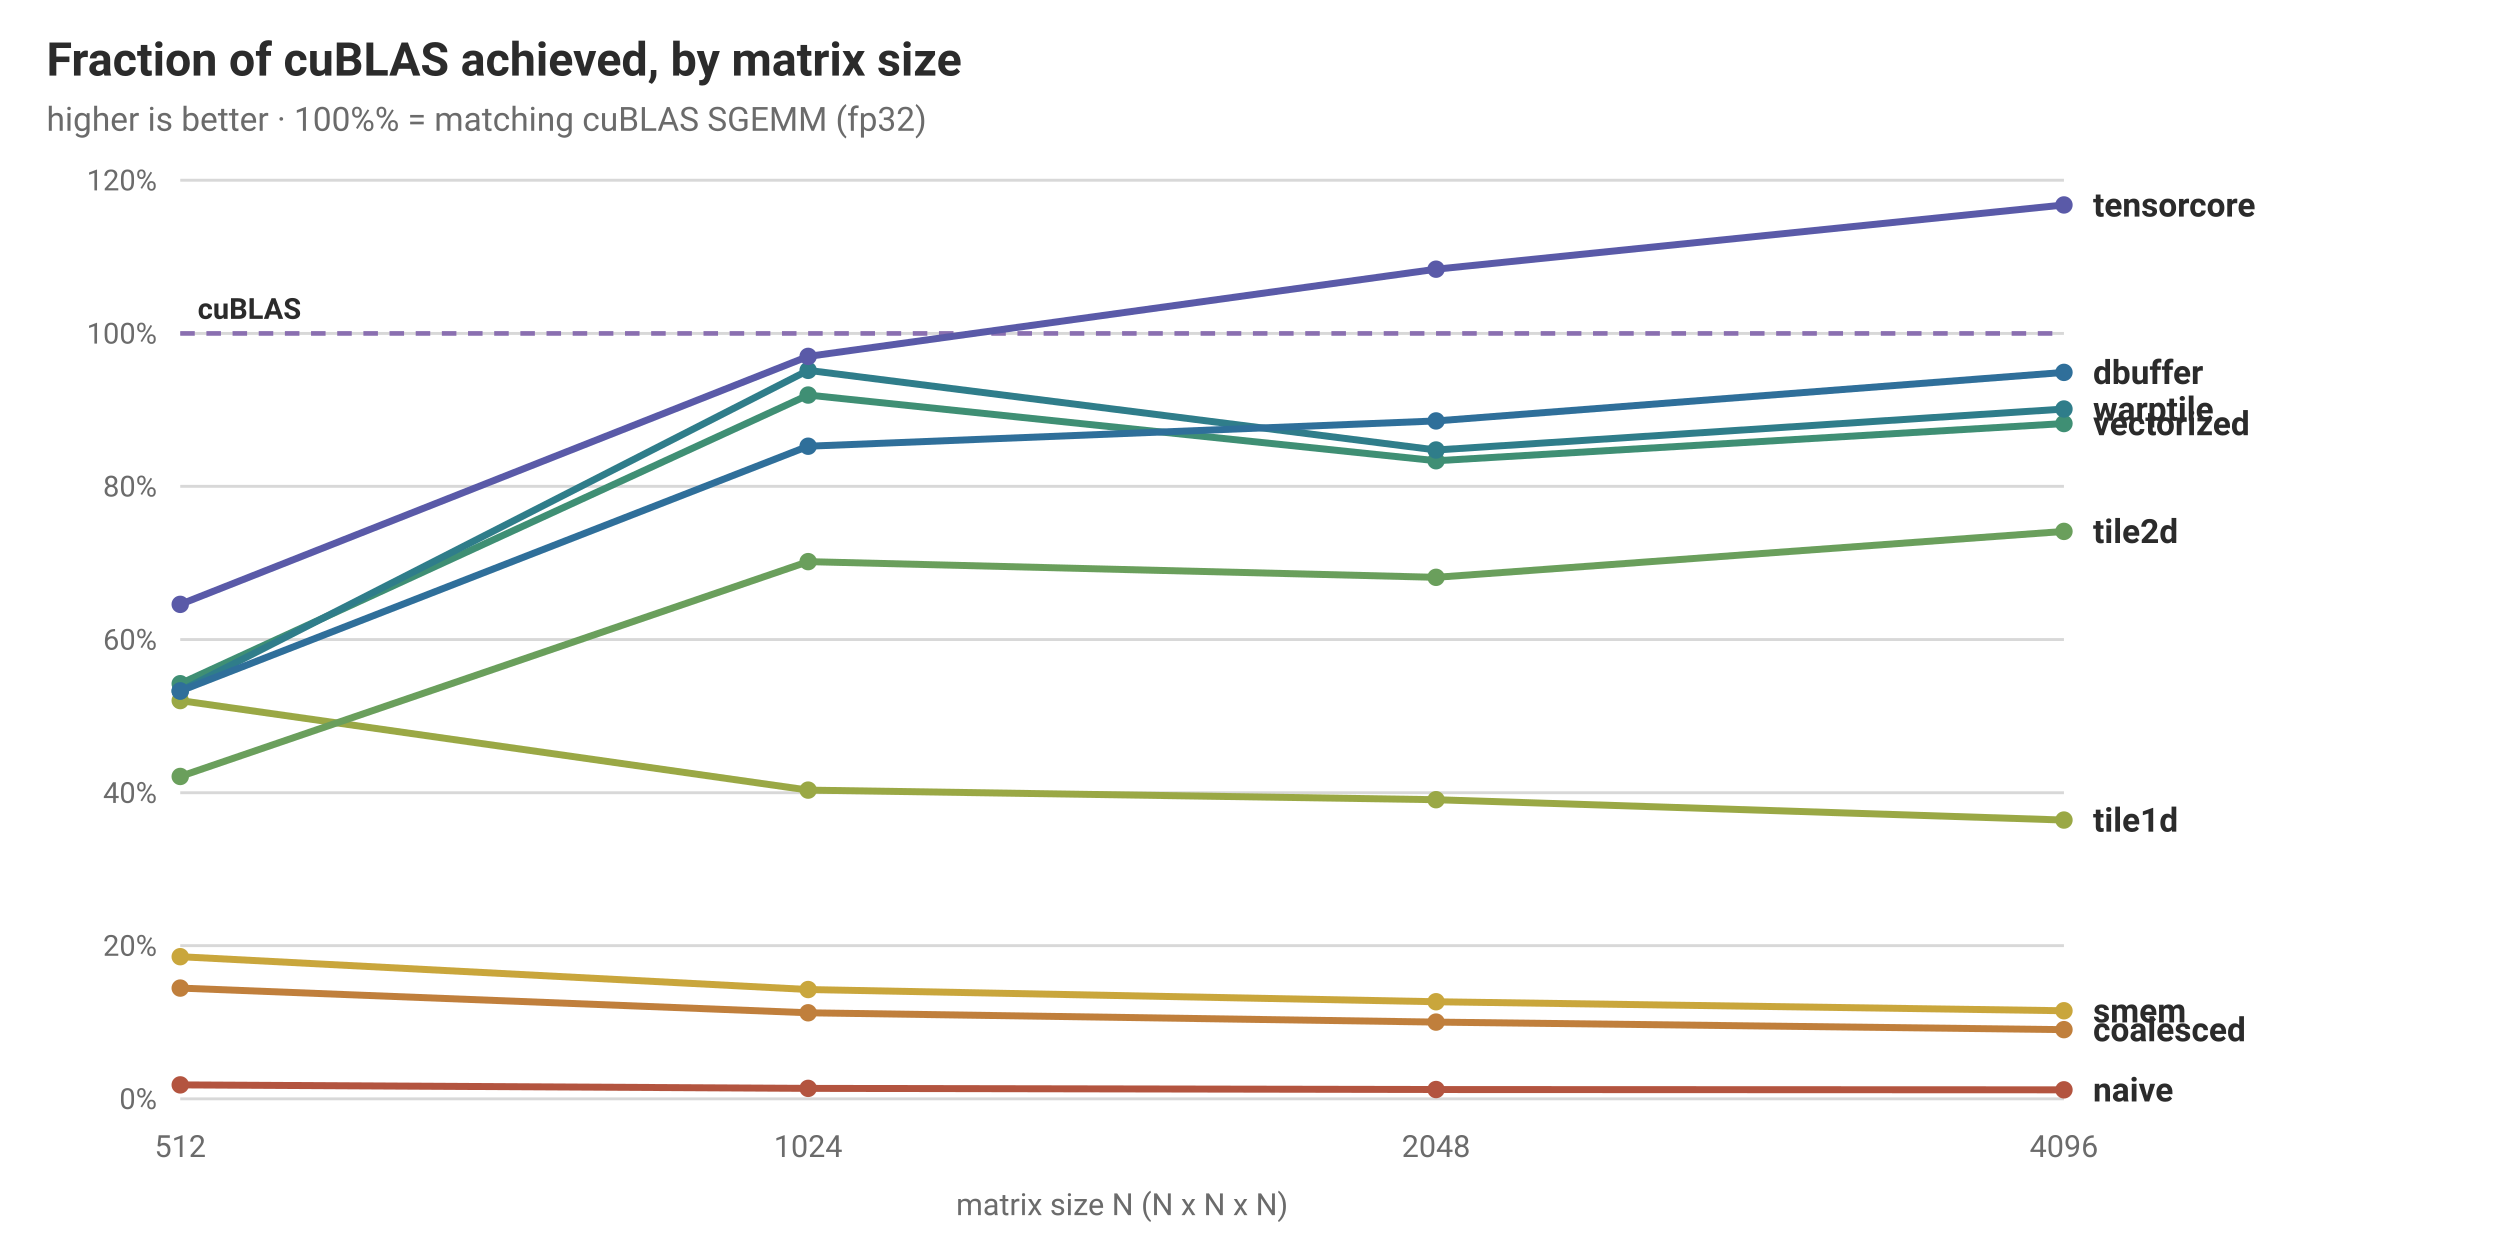
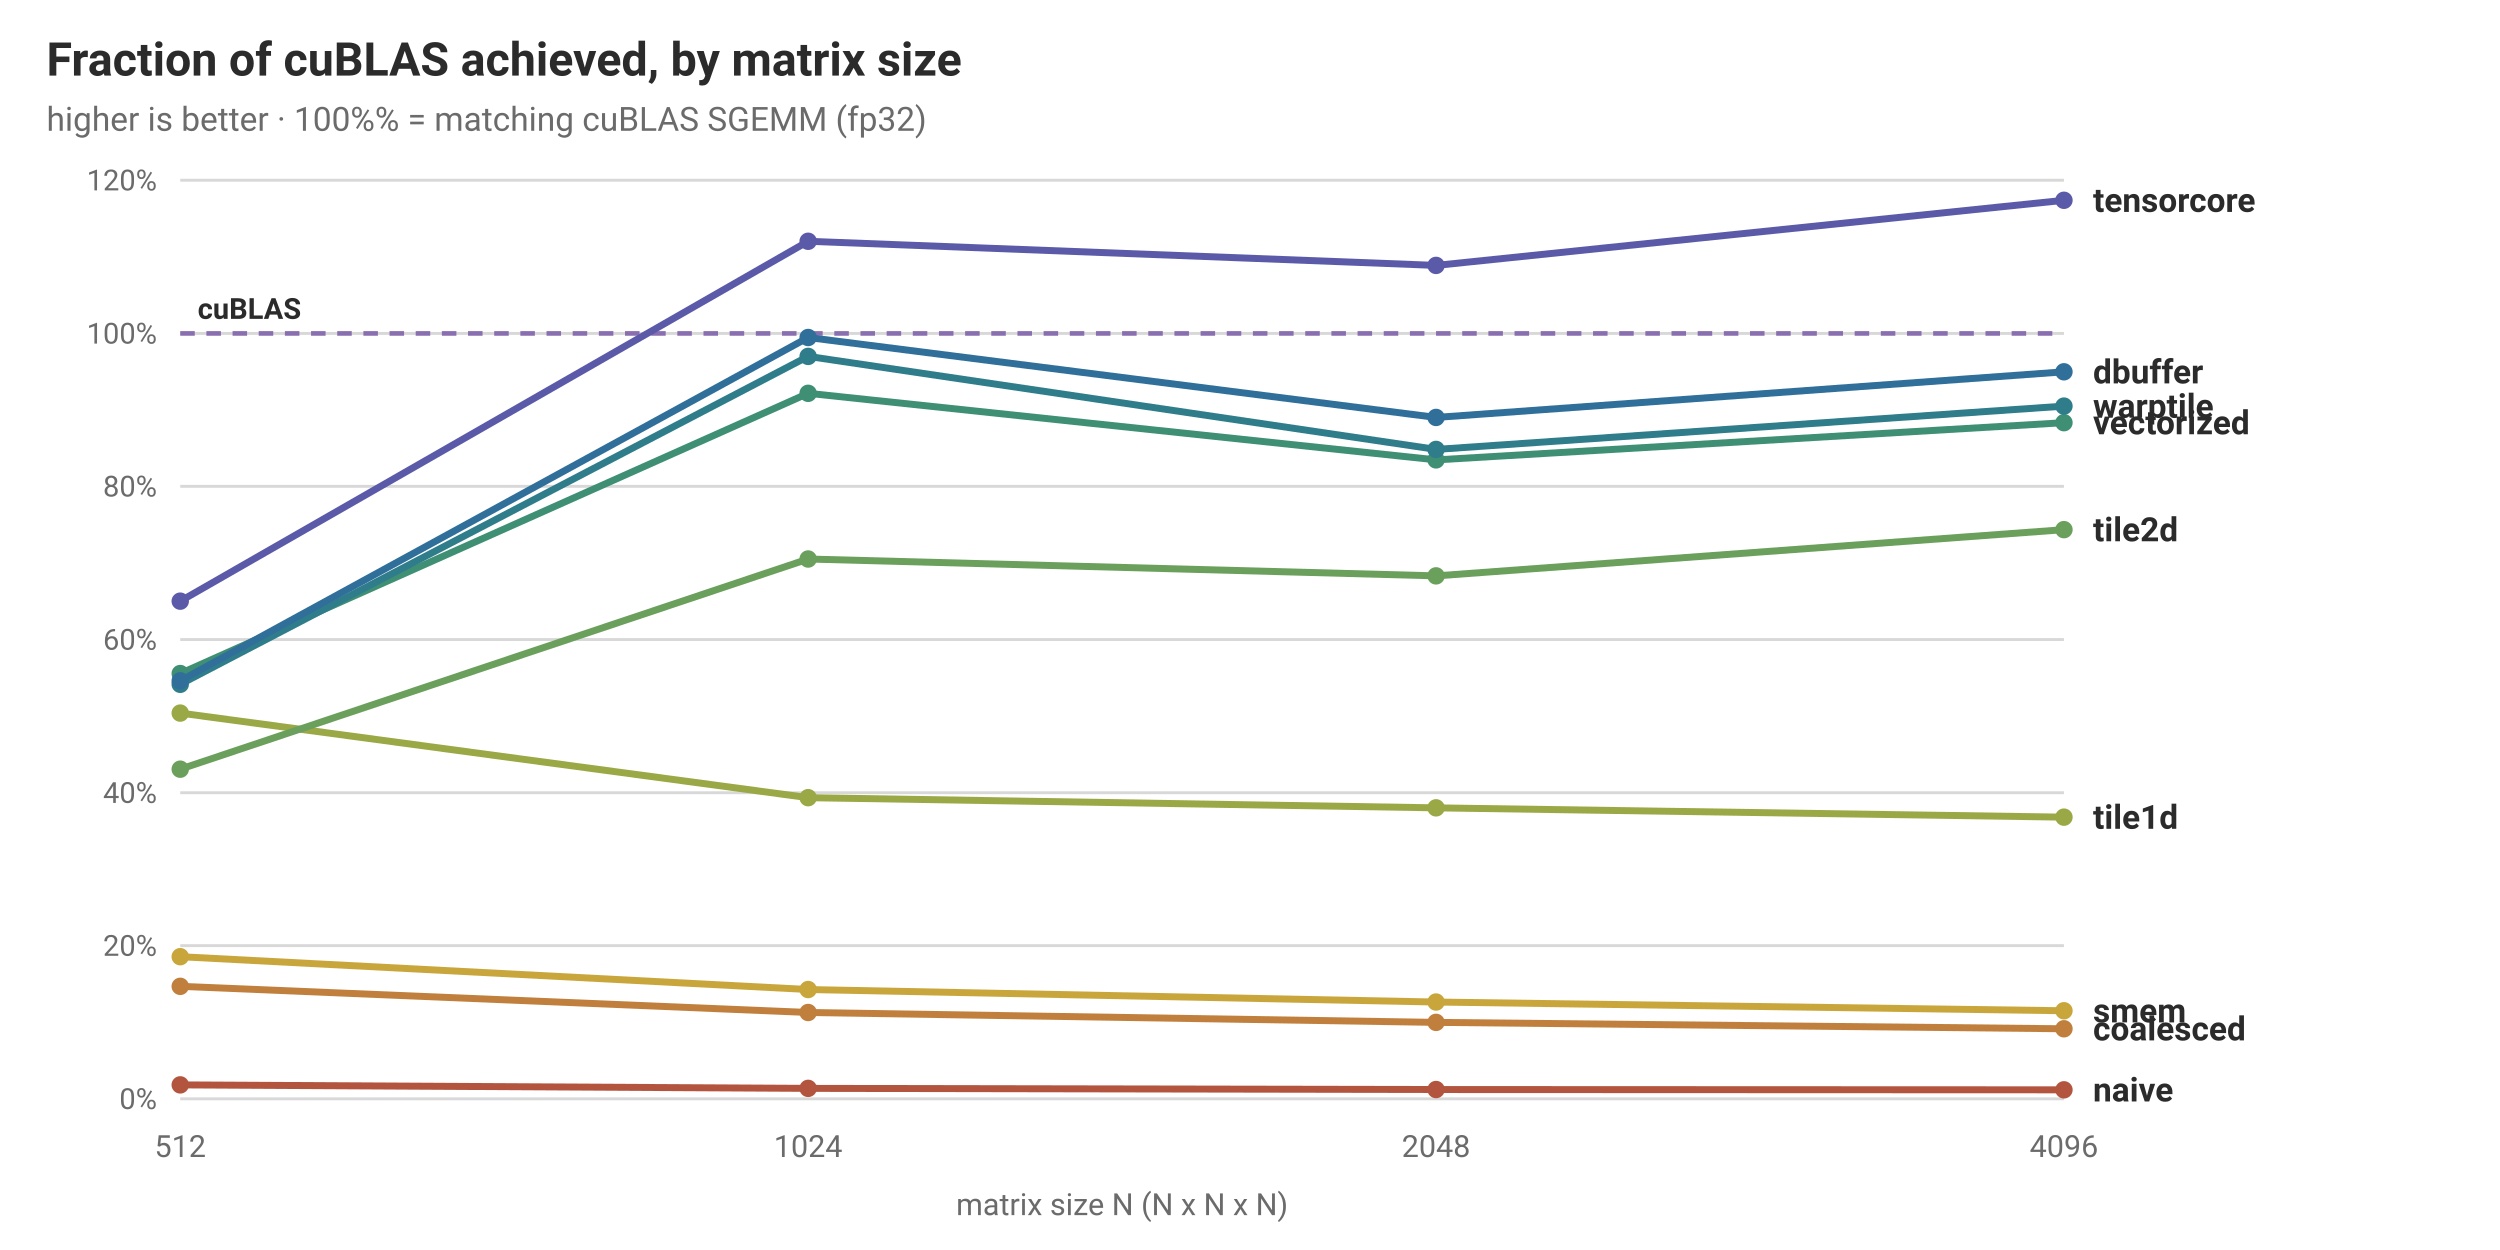
<svg xmlns="http://www.w3.org/2000/svg" viewBox="0 0 860 430" font-family="ui-sans-serif,system-ui,-apple-system,Segoe UI,Roboto,sans-serif">
  <style>text{fill:#2b2b2b}.m{fill:#6b6b6b}@media(prefers-color-scheme:dark){text{fill:#e8e8e8}.m{fill:#a8a8a8}.grid{stroke:#3a3a3a}}</style>
  <text x="16" y="26" font-size="16" font-weight="600">Fraction of cuBLAS achieved, by matrix size</text>
  <text x="16" y="45" font-size="11.5" class="m">higher is better · 100%% = matching cuBLAS SGEMM (fp32)</text>
  <line class="grid" x1="62" y1="378.0" x2="710" y2="378.0" stroke="#d8d8d8" stroke-width="1" />
  <text x="54" y="381.5" font-size="10" text-anchor="end" class="m">0%</text>
  <line class="grid" x1="62" y1="325.3" x2="710" y2="325.3" stroke="#d8d8d8" stroke-width="1" />
  <text x="54" y="328.8" font-size="10" text-anchor="end" class="m">20%</text>
  <line class="grid" x1="62" y1="272.7" x2="710" y2="272.7" stroke="#d8d8d8" stroke-width="1" />
  <text x="54" y="276.2" font-size="10" text-anchor="end" class="m">40%</text>
  <line class="grid" x1="62" y1="220.0" x2="710" y2="220.0" stroke="#d8d8d8" stroke-width="1" />
  <text x="54" y="223.5" font-size="10" text-anchor="end" class="m">60%</text>
  <line class="grid" x1="62" y1="167.3" x2="710" y2="167.3" stroke="#d8d8d8" stroke-width="1" />
  <text x="54" y="170.8" font-size="10" text-anchor="end" class="m">80%</text>
  <line class="grid" x1="62" y1="114.7" x2="710" y2="114.7" stroke="#d8d8d8" stroke-width="1" />
  <text x="54" y="118.2" font-size="10" text-anchor="end" class="m">100%</text>
  <line class="grid" x1="62" y1="62.0" x2="710" y2="62.0" stroke="#d8d8d8" stroke-width="1" />
  <text x="54" y="65.5" font-size="10" text-anchor="end" class="m">120%</text>
  <text x="62.0" y="398" font-size="10.5" text-anchor="middle" class="m">512</text>
  <text x="278.0" y="398" font-size="10.5" text-anchor="middle" class="m">1024</text>
  <text x="494.0" y="398" font-size="10.5" text-anchor="middle" class="m">2048</text>
  <text x="710.0" y="398" font-size="10.5" text-anchor="middle" class="m">4096</text>
  <text x="386" y="418" font-size="10.5" text-anchor="middle" class="m">matrix size N (N x N x N)</text>
  <line x1="62" y1="114.7" x2="710" y2="114.7" stroke="#8a6fb0" stroke-width="1.6" stroke-dasharray="5,4" />
  <text x="68" y="109.7" font-size="10" font-weight="600" fill="#8a6fb0">cuBLAS</text>
  <polyline points="62.0,373.2 278.0,374.4 494.0,374.8 710.0,374.9" fill="none" stroke="#b3543f" stroke-width="2.4" stroke-linejoin="round" />
  <circle cx="62.0" cy="373.2" r="3" fill="#b3543f" />
  <circle cx="278.0" cy="374.4" r="3" fill="#b3543f" />
  <circle cx="494.0" cy="374.8" r="3" fill="#b3543f" />
  <circle cx="710.0" cy="374.9" r="3" fill="#b3543f" />
  <text x="720" y="378.9" font-size="11.5" fill="#b3543f" font-weight="600">naive</text>
-   <polyline points="62.0,339.9 278.0,348.4 494.0,351.6 710.0,354.2" fill="none" stroke="#c07f3c" stroke-width="2.4" stroke-linejoin="round" />
-   <circle cx="62.0" cy="339.9" r="3" fill="#c07f3c" />
-   <circle cx="278.0" cy="348.4" r="3" fill="#c07f3c" />
-   <circle cx="494.0" cy="351.6" r="3" fill="#c07f3c" />
-   <circle cx="710.0" cy="354.2" r="3" fill="#c07f3c" />
-   <text x="720" y="358.2" font-size="11.5" fill="#c07f3c" font-weight="600">coalesced</text>
-   <polyline points="62.0,329.1 278.0,340.4 494.0,344.6 710.0,347.7" fill="none" stroke="#c9a63c" stroke-width="2.4" stroke-linejoin="round" />
+   <polyline points="62.0,339.3 278.0,348.3 494.0,351.7 710.0,353.9" fill="none" stroke="#c07f3c" stroke-width="2.4" stroke-linejoin="round" />
+   <circle cx="62.0" cy="339.3" r="3" fill="#c07f3c" />
+   <circle cx="278.0" cy="348.3" r="3" fill="#c07f3c" />
+   <circle cx="494.0" cy="351.7" r="3" fill="#c07f3c" />
+   <circle cx="710.0" cy="353.9" r="3" fill="#c07f3c" />
+   <text x="720" y="357.9" font-size="11.5" fill="#c07f3c" font-weight="600">coalesced</text>
+   <polyline points="62.0,329.1 278.0,340.4 494.0,344.7 710.0,347.7" fill="none" stroke="#c9a63c" stroke-width="2.4" stroke-linejoin="round" />
  <circle cx="62.0" cy="329.1" r="3" fill="#c9a63c" />
  <circle cx="278.0" cy="340.4" r="3" fill="#c9a63c" />
-   <circle cx="494.0" cy="344.6" r="3" fill="#c9a63c" />
+   <circle cx="494.0" cy="344.7" r="3" fill="#c9a63c" />
  <circle cx="710.0" cy="347.7" r="3" fill="#c9a63c" />
  <text x="720" y="351.7" font-size="11.5" fill="#c9a63c" font-weight="600">smem</text>
-   <polyline points="62.0,241.0 278.0,271.8 494.0,275.1 710.0,282.1" fill="none" stroke="#9aa845" stroke-width="2.4" stroke-linejoin="round" />
-   <circle cx="62.0" cy="241.0" r="3" fill="#9aa845" />
-   <circle cx="278.0" cy="271.8" r="3" fill="#9aa845" />
-   <circle cx="494.0" cy="275.1" r="3" fill="#9aa845" />
-   <circle cx="710.0" cy="282.1" r="3" fill="#9aa845" />
-   <text x="720" y="286.1" font-size="11.5" fill="#9aa845" font-weight="600">tile1d</text>
-   <polyline points="62.0,267.1 278.0,193.2 494.0,198.6 710.0,182.8" fill="none" stroke="#6a9f5c" stroke-width="2.4" stroke-linejoin="round" />
-   <circle cx="62.0" cy="267.1" r="3" fill="#6a9f5c" />
-   <circle cx="278.0" cy="193.2" r="3" fill="#6a9f5c" />
-   <circle cx="494.0" cy="198.6" r="3" fill="#6a9f5c" />
-   <circle cx="710.0" cy="182.8" r="3" fill="#6a9f5c" />
-   <text x="720" y="186.8" font-size="11.5" fill="#6a9f5c" font-weight="600">tile2d</text>
-   <polyline points="62.0,235.2 278.0,135.9 494.0,158.5 710.0,145.7" fill="none" stroke="#3f8f74" stroke-width="2.4" stroke-linejoin="round" />
-   <circle cx="62.0" cy="235.2" r="3" fill="#3f8f74" />
-   <circle cx="278.0" cy="135.9" r="3" fill="#3f8f74" />
-   <circle cx="494.0" cy="158.5" r="3" fill="#3f8f74" />
-   <circle cx="710.0" cy="145.7" r="3" fill="#3f8f74" />
-   <text x="720" y="149.7" font-size="11.5" fill="#3f8f74" font-weight="600">vectorized</text>
-   <polyline points="62.0,237.7 278.0,127.4 494.0,154.8 710.0,140.7" fill="none" stroke="#2f7d8a" stroke-width="2.4" stroke-linejoin="round" />
-   <circle cx="62.0" cy="237.7" r="3" fill="#2f7d8a" />
-   <circle cx="278.0" cy="127.4" r="3" fill="#2f7d8a" />
-   <circle cx="494.0" cy="154.8" r="3" fill="#2f7d8a" />
-   <circle cx="710.0" cy="140.7" r="3" fill="#2f7d8a" />
-   <text x="720" y="144.7" font-size="11.5" fill="#2f7d8a" font-weight="600">warptile</text>
-   <polyline points="62.0,237.7 278.0,153.5 494.0,144.8 710.0,128.1" fill="none" stroke="#2f6f9a" stroke-width="2.4" stroke-linejoin="round" />
-   <circle cx="62.0" cy="237.7" r="3" fill="#2f6f9a" />
-   <circle cx="278.0" cy="153.5" r="3" fill="#2f6f9a" />
-   <circle cx="494.0" cy="144.8" r="3" fill="#2f6f9a" />
-   <circle cx="710.0" cy="128.1" r="3" fill="#2f6f9a" />
-   <text x="720" y="132.1" font-size="11.5" fill="#2f6f9a" font-weight="600">dbuffer</text>
-   <polyline points="62.0,207.9 278.0,122.6 494.0,92.6 710.0,70.5" fill="none" stroke="#5a5aa8" stroke-width="2.4" stroke-linejoin="round" />
-   <circle cx="62.0" cy="207.9" r="3" fill="#5a5aa8" />
-   <circle cx="278.0" cy="122.6" r="3" fill="#5a5aa8" />
-   <circle cx="494.0" cy="92.6" r="3" fill="#5a5aa8" />
-   <circle cx="710.0" cy="70.5" r="3" fill="#5a5aa8" />
-   <text x="720" y="74.5" font-size="11.5" fill="#5a5aa8" font-weight="600">tensorcore</text>
+   <polyline points="62.0,245.3 278.0,274.4 494.0,277.9 710.0,281.1" fill="none" stroke="#9aa845" stroke-width="2.4" stroke-linejoin="round" />
+   <circle cx="62.0" cy="245.3" r="3" fill="#9aa845" />
+   <circle cx="278.0" cy="274.4" r="3" fill="#9aa845" />
+   <circle cx="494.0" cy="277.9" r="3" fill="#9aa845" />
+   <circle cx="710.0" cy="281.1" r="3" fill="#9aa845" />
+   <text x="720" y="285.1" font-size="11.5" fill="#9aa845" font-weight="600">tile1d</text>
+   <polyline points="62.0,264.6 278.0,192.3 494.0,198.1 710.0,182.2" fill="none" stroke="#6a9f5c" stroke-width="2.4" stroke-linejoin="round" />
+   <circle cx="62.0" cy="264.6" r="3" fill="#6a9f5c" />
+   <circle cx="278.0" cy="192.3" r="3" fill="#6a9f5c" />
+   <circle cx="494.0" cy="198.1" r="3" fill="#6a9f5c" />
+   <circle cx="710.0" cy="182.2" r="3" fill="#6a9f5c" />
+   <text x="720" y="186.2" font-size="11.5" fill="#6a9f5c" font-weight="600">tile2d</text>
+   <polyline points="62.0,231.7 278.0,135.3 494.0,158.2 710.0,145.4" fill="none" stroke="#3f8f74" stroke-width="2.4" stroke-linejoin="round" />
+   <circle cx="62.0" cy="231.7" r="3" fill="#3f8f74" />
+   <circle cx="278.0" cy="135.3" r="3" fill="#3f8f74" />
+   <circle cx="494.0" cy="158.2" r="3" fill="#3f8f74" />
+   <circle cx="710.0" cy="145.4" r="3" fill="#3f8f74" />
+   <text x="720" y="149.4" font-size="11.5" fill="#3f8f74" font-weight="600">vectorized</text>
+   <polyline points="62.0,235.4 278.0,122.6 494.0,154.6 710.0,139.7" fill="none" stroke="#2f7d8a" stroke-width="2.4" stroke-linejoin="round" />
+   <circle cx="62.0" cy="235.4" r="3" fill="#2f7d8a" />
+   <circle cx="278.0" cy="122.6" r="3" fill="#2f7d8a" />
+   <circle cx="494.0" cy="154.6" r="3" fill="#2f7d8a" />
+   <circle cx="710.0" cy="139.7" r="3" fill="#2f7d8a" />
+   <text x="720" y="143.7" font-size="11.5" fill="#2f7d8a" font-weight="600">warptile</text>
+   <polyline points="62.0,234.2 278.0,116.1 494.0,143.6 710.0,127.9" fill="none" stroke="#2f6f9a" stroke-width="2.4" stroke-linejoin="round" />
+   <circle cx="62.0" cy="234.2" r="3" fill="#2f6f9a" />
+   <circle cx="278.0" cy="116.1" r="3" fill="#2f6f9a" />
+   <circle cx="494.0" cy="143.6" r="3" fill="#2f6f9a" />
+   <circle cx="710.0" cy="127.9" r="3" fill="#2f6f9a" />
+   <text x="720" y="131.9" font-size="11.5" fill="#2f6f9a" font-weight="600">dbuffer</text>
+   <polyline points="62.0,206.8 278.0,83.0 494.0,91.3 710.0,68.9" fill="none" stroke="#5a5aa8" stroke-width="2.4" stroke-linejoin="round" />
+   <circle cx="62.0" cy="206.8" r="3" fill="#5a5aa8" />
+   <circle cx="278.0" cy="83.0" r="3" fill="#5a5aa8" />
+   <circle cx="494.0" cy="91.3" r="3" fill="#5a5aa8" />
+   <circle cx="710.0" cy="68.9" r="3" fill="#5a5aa8" />
+   <text x="720" y="72.9" font-size="11.5" fill="#5a5aa8" font-weight="600">tensorcore</text>
</svg>
